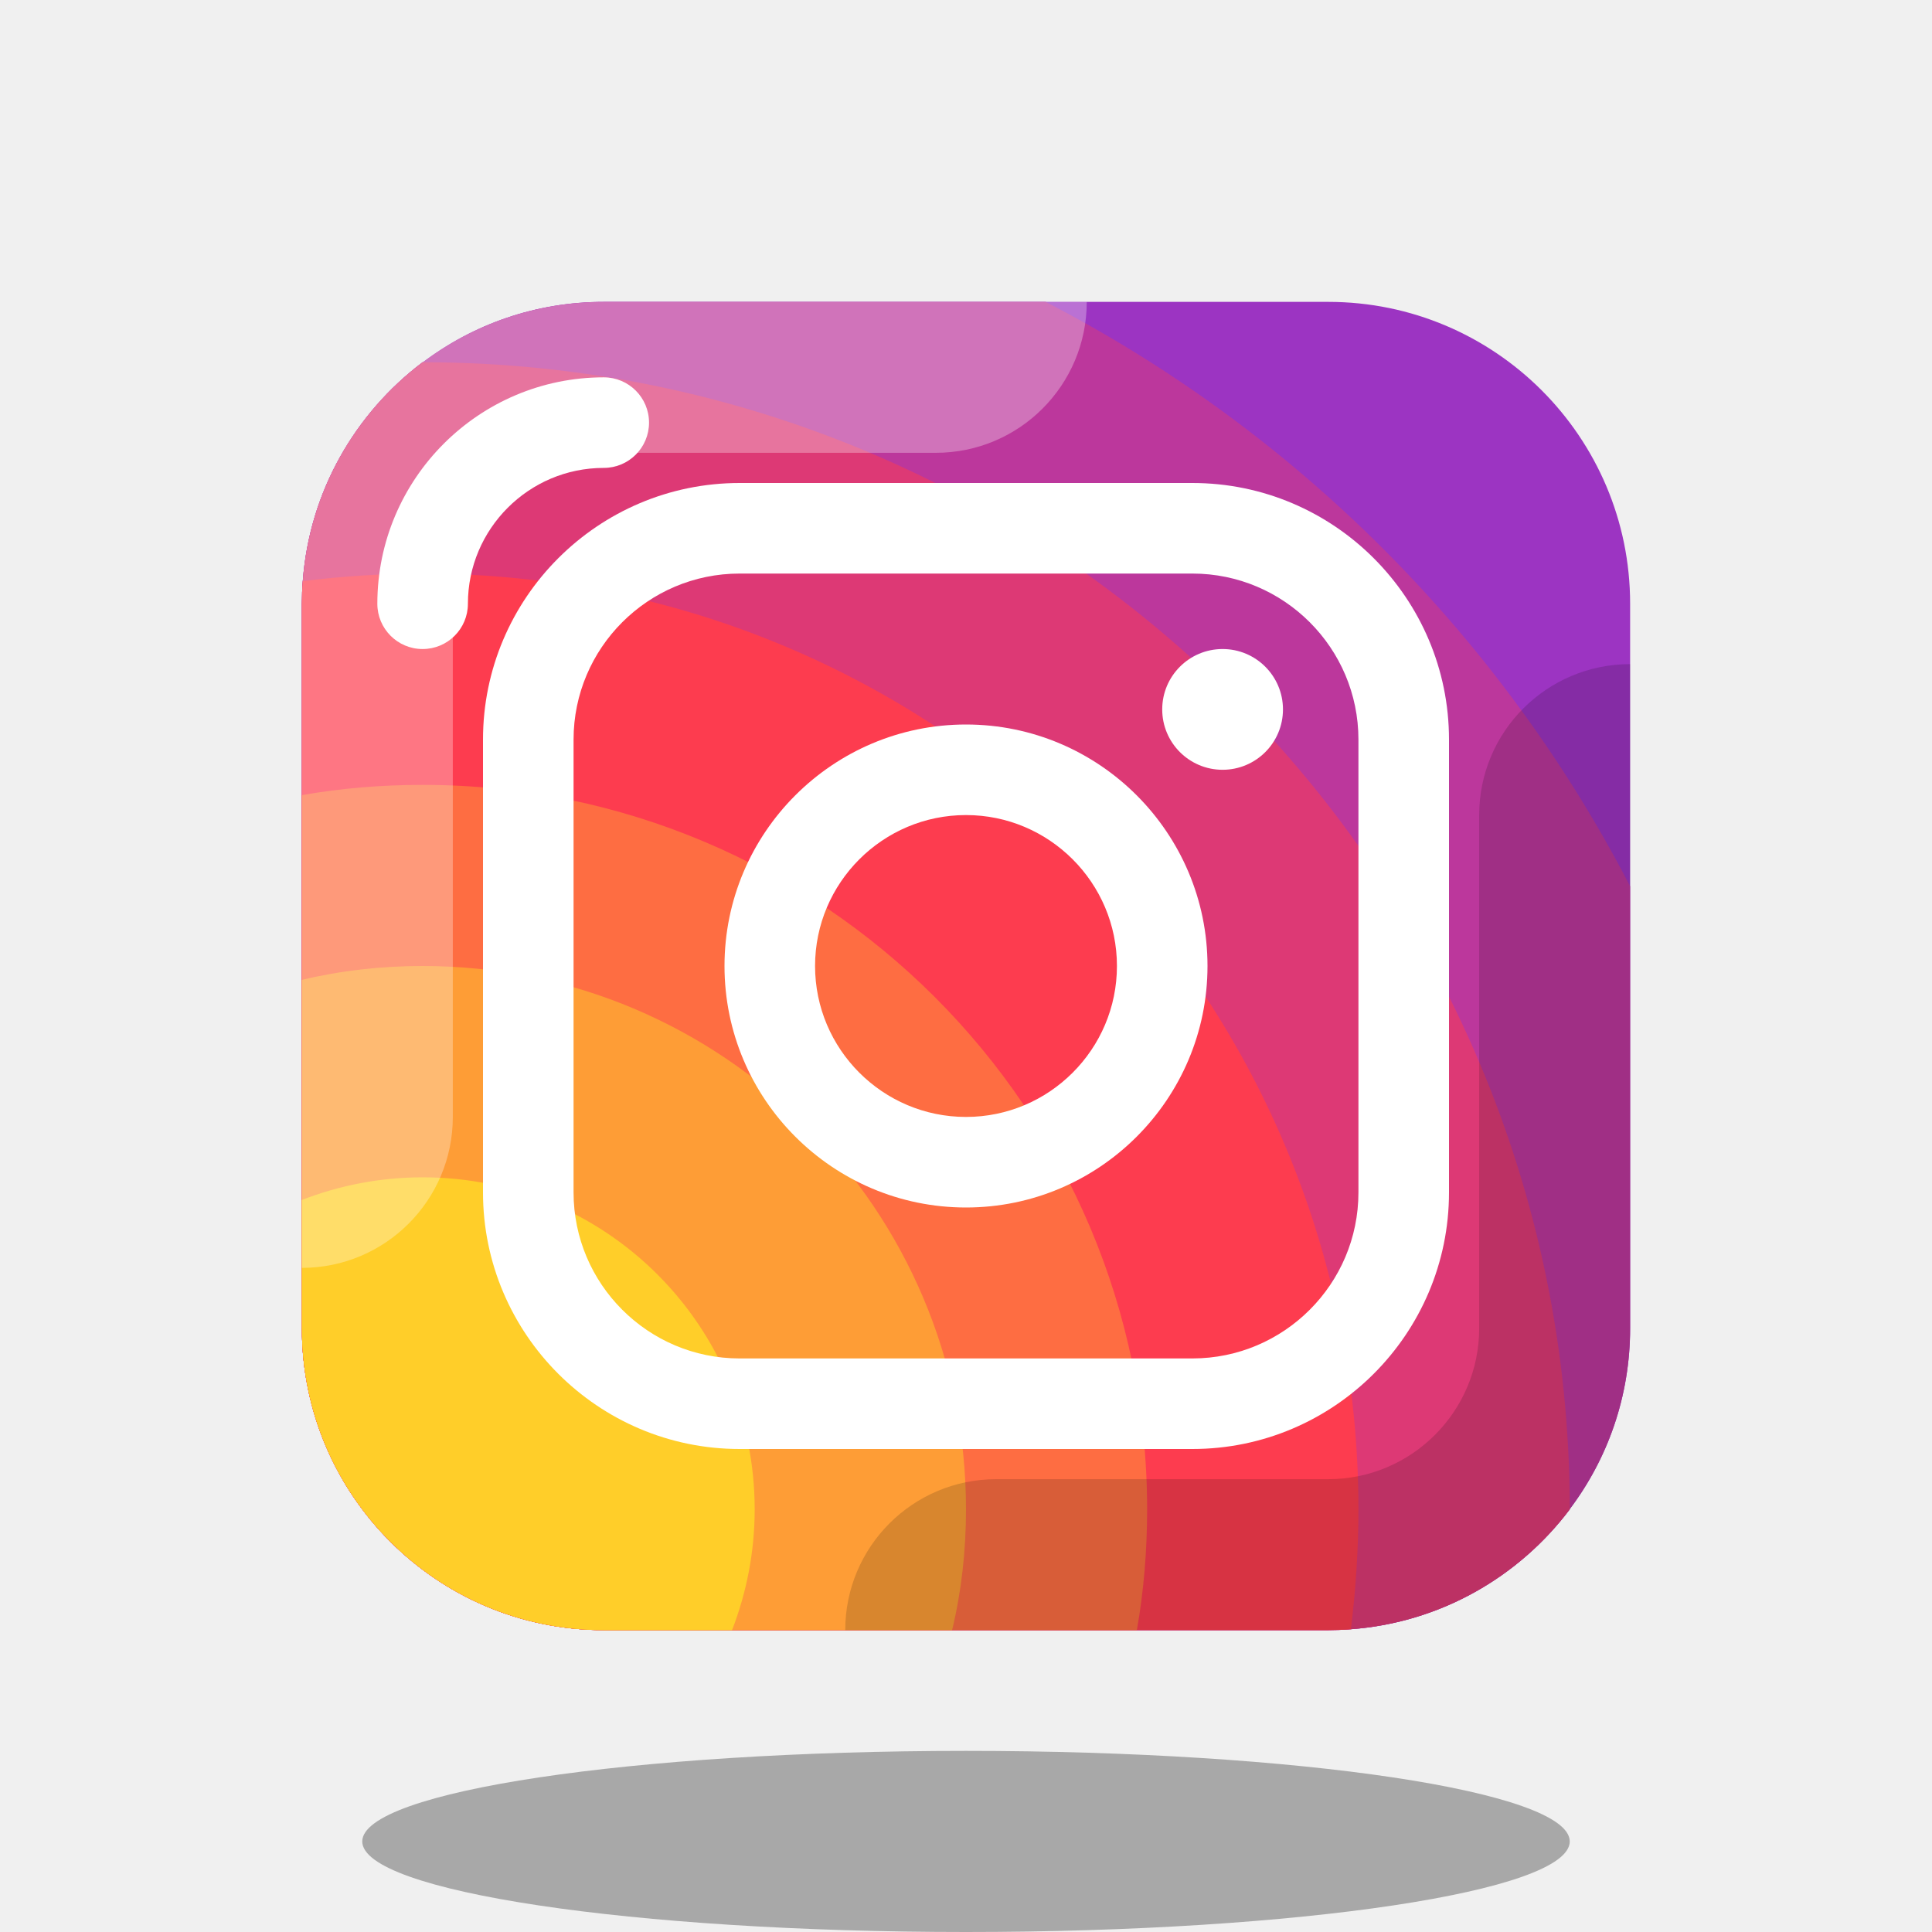
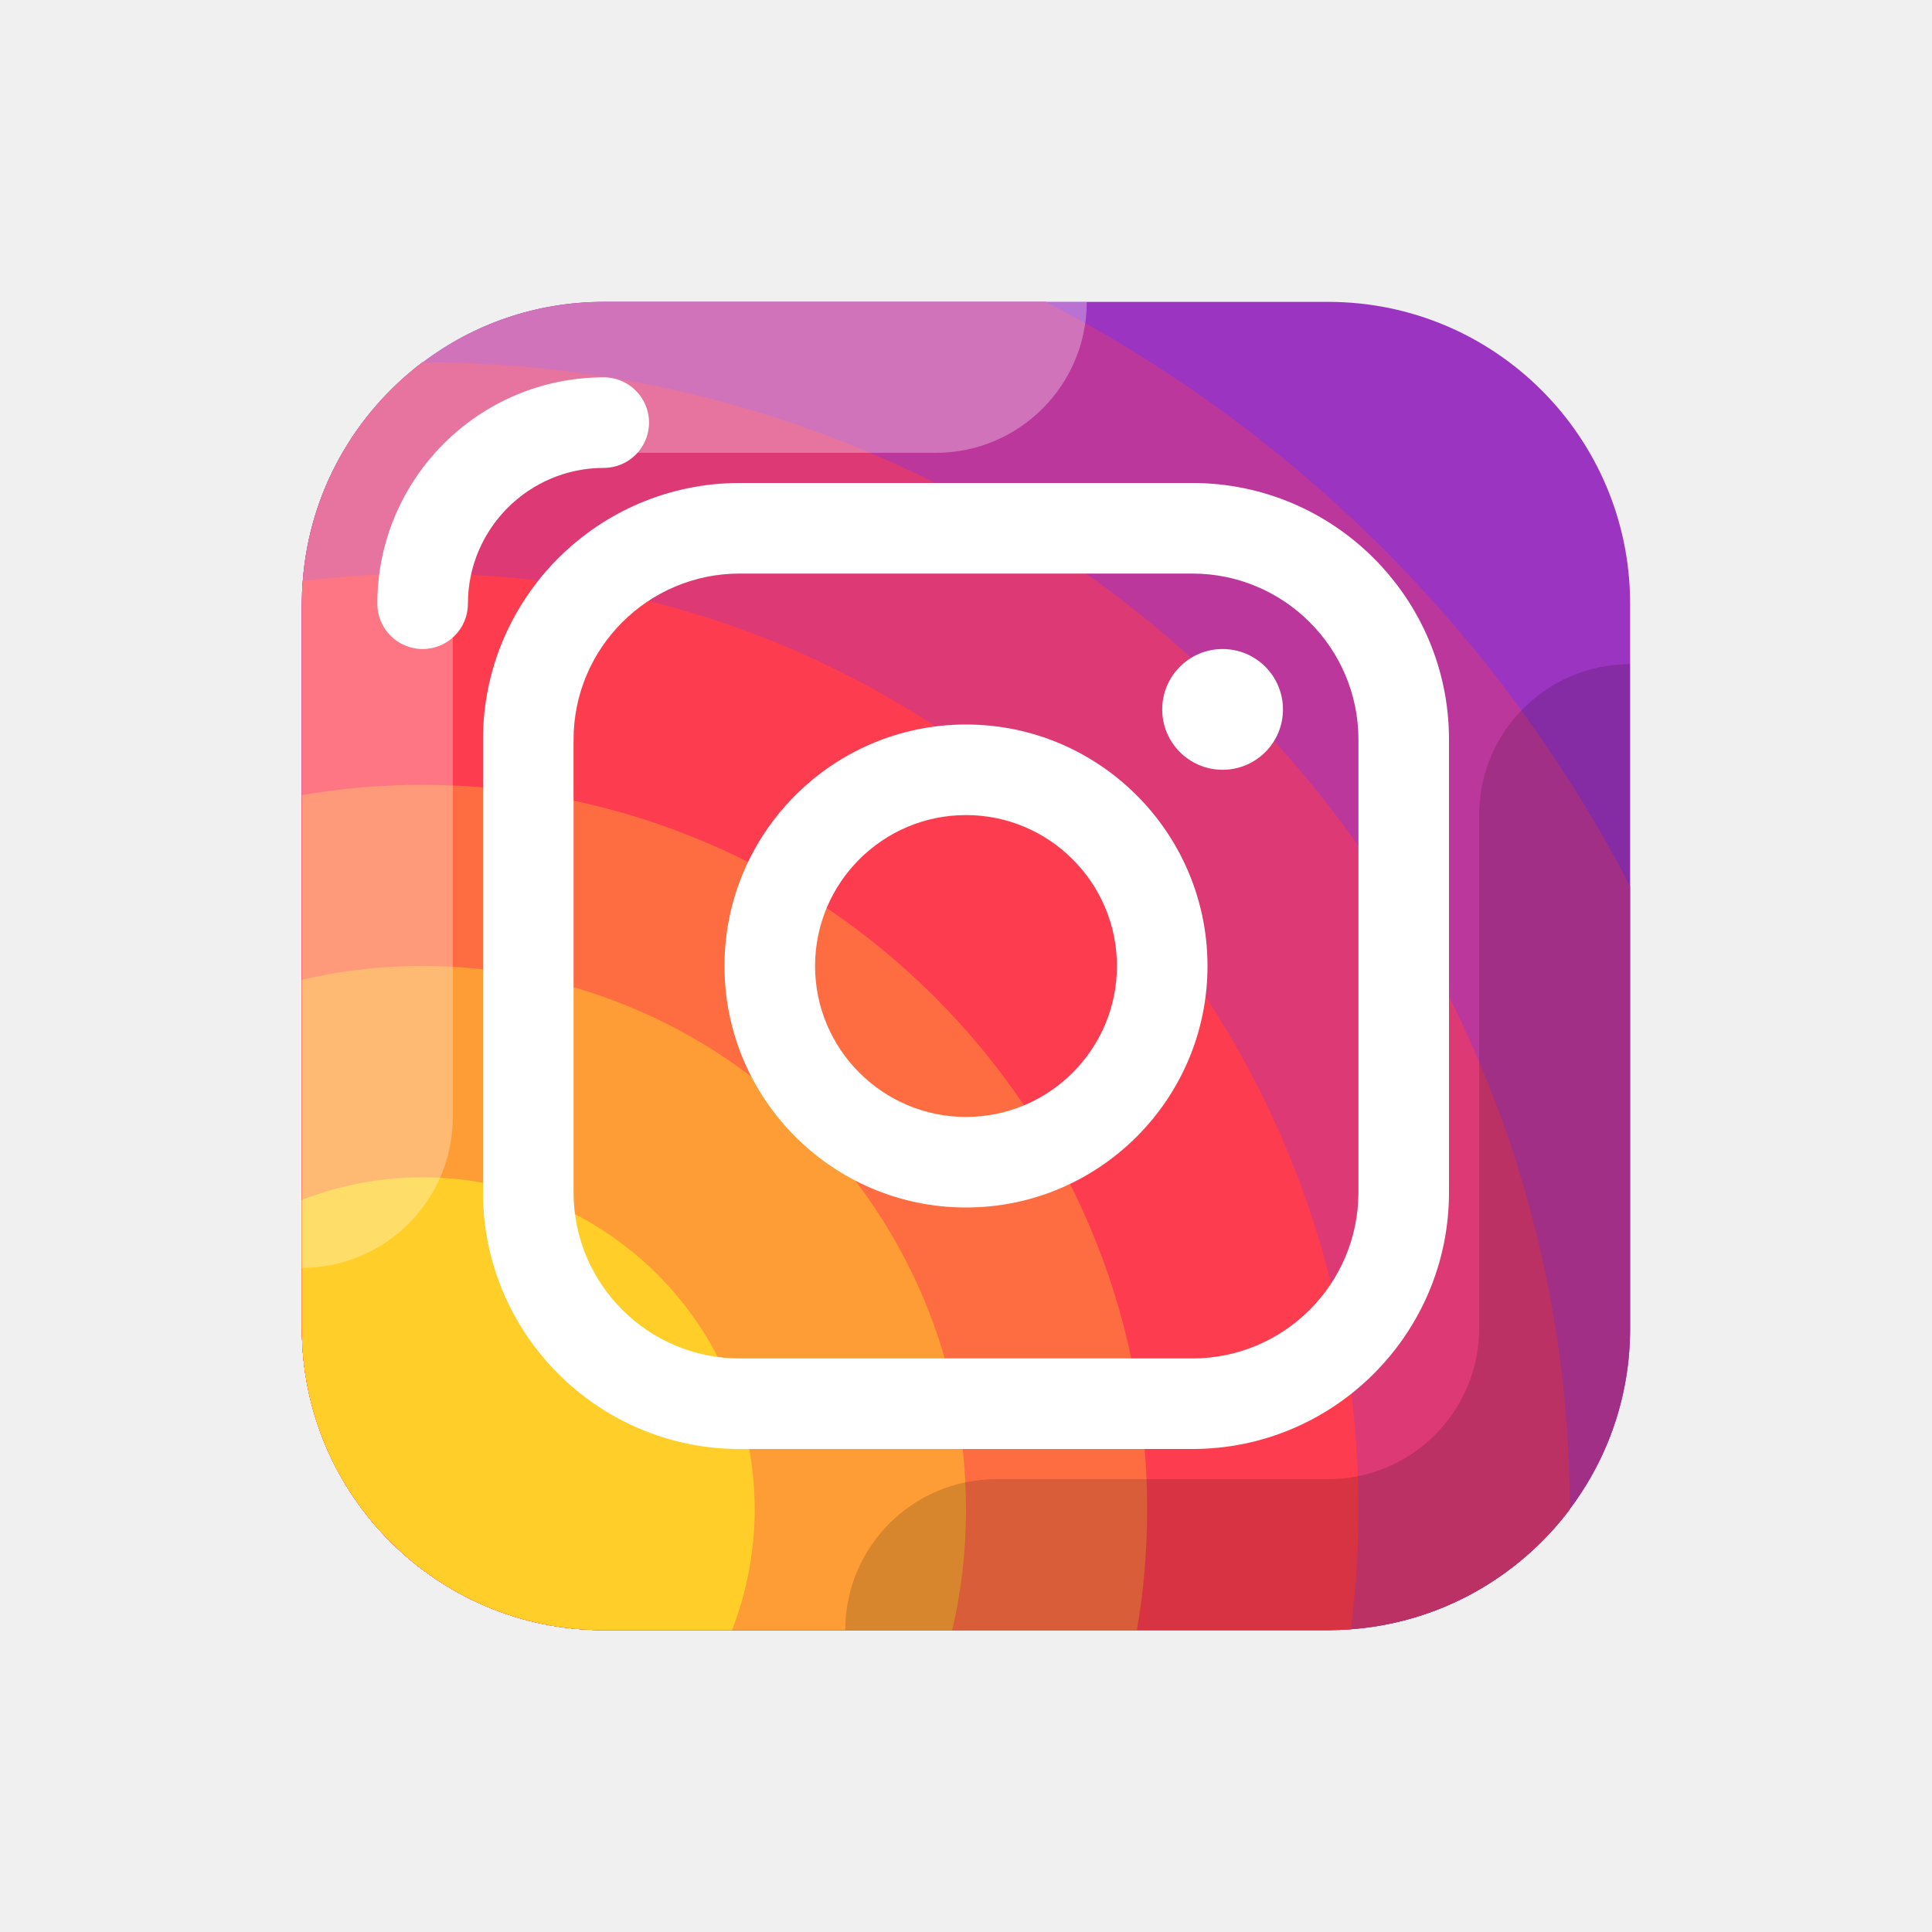
<svg xmlns="http://www.w3.org/2000/svg" x="0px" y="0px" viewBox="0 0 64 64">
  <path fill="#9c34c2" d="M54,20v24c0,2.25-0.74,4.32-2,5.99V50c-1.69,2.24-4.29,3.75-7.25,3.97C44.51,53.99,44.25,54,44,54H20 c-5.52,0-10-4.48-10-10V20c0-0.25,0.01-0.51,0.03-0.75c0.22-2.96,1.73-5.56,3.97-7.25h0.01c1.67-1.26,3.74-2,5.99-2h24 C49.52,10,54,14.48,54,20z">
    </path>
  <path fill="#bc379c" d="M54,29.36V44c0,2.25-0.74,4.32-2,5.99V50c-1.69,2.24-4.29,3.75-7.25,3.97 C44.51,53.99,44.25,54,44,54H20c-5.52,0-10-4.48-10-10V20c0-0.25,0.01-0.51,0.03-0.75c0.22-2.96,1.73-5.56,3.97-7.25h0.01 c1.67-1.26,3.74-2,5.99-2h14.64C42.93,14.29,49.71,21.07,54,29.36z">
    </path>
  <path fill="#dd3975" d="M52,49.99V50c-1.69,2.24-4.29,3.75-7.25,3.97C44.51,53.99,44.25,54,44,54H20c-5.52,0-10-4.48-10-10 V20c0-0.25,0.01-0.51,0.03-0.75c0.22-2.96,1.73-5.56,3.97-7.25h0.01C34.99,12.01,51.99,29.01,52,49.99z">
    </path>
  <path fill="#fd3c4f" d="M45,50c0,1.34-0.09,2.67-0.25,3.97C44.51,53.99,44.25,54,44,54H20c-5.52,0-10-4.48-10-10V20 c0-0.25,0.01-0.51,0.03-0.75C11.33,19.09,12.66,19,14,19C31.12,19,45,32.88,45,50z">
    </path>
  <path fill="#fe6d42" d="M38,50c0,1.36-0.11,2.7-0.34,4H20c-5.52,0-10-4.48-10-10V26.34c1.3-0.23,2.64-0.34,4-0.34 C27.25,26,38,36.75,38,50z">
    </path>
  <path fill="#fe9d36" d="M32,50c0,1.37-0.15,2.71-0.46,4H20c-5.52,0-10-4.48-10-10V32.46c1.29-0.31,2.63-0.46,4-0.46 C23.94,32,32,40.06,32,50z">
    </path>
  <path fill="#ffce29" d="M25,50c0,1.41-0.27,2.76-0.75,4H20c-5.52,0-10-4.48-10-10v-4.25c1.24-0.48,2.59-0.75,4-0.75 C20.08,39,25,43.92,25,50z">
    </path>
-   <ellipse cx="32" cy="61" opacity=".3" rx="20" ry="3" />
  <g>
    <path fill="#fff" d="M31,15c2.761,0,5-2.238,5-5H20c-5.523,0-10,4.477-10,10v22c2.761,0,5-2.238,5-5V20 c0-2.757,2.243-5,5-5H31z" opacity=".3" />
    <path d="M54,44V22c-2.761,0-5,2.238-5,5v17c0,2.757-2.243,5-5,5H33c-2.761,0-5,2.238-5,5h16 C49.523,54,54,49.523,54,44z" opacity=".15" />
  </g>
  <path fill="#fff" d="M14,21.5c-0.829,0-1.5-0.671-1.5-1.5c0-4.136,3.364-7.5,7.5-7.5c0.829,0,1.5,0.671,1.5,1.5 s-0.671,1.5-1.5,1.5c-2.481,0-4.5,2.019-4.5,4.5C15.5,20.829,14.829,21.5,14,21.5z">
    </path>
  <path fill="#fff" d="M39.5,48h-15c-4.687,0-8.5-3.813-8.5-8.5v-15c0-4.687,3.813-8.5,8.5-8.5h15 c4.687,0,8.5,3.813,8.5,8.5v15C48,44.187,44.187,48,39.5,48z M24.5,19c-3.033,0-5.5,2.467-5.5,5.5v15c0,3.033,2.467,5.5,5.5,5.5h15 c3.033,0,5.5-2.467,5.5-5.5v-15c0-3.033-2.467-5.5-5.5-5.5H24.5z">
    </path>
  <path fill="#fff" d="M32,40c-4.411,0-8-3.589-8-8s3.589-8,8-8s8,3.589,8,8S36.411,40,32,40z M32,27c-2.757,0-5,2.243-5,5 s2.243,5,5,5s5-2.243,5-5S34.757,27,32,27z">
    </path>
  <circle cx="40.5" cy="23.5" r="2" fill="#fff" />
</svg>
